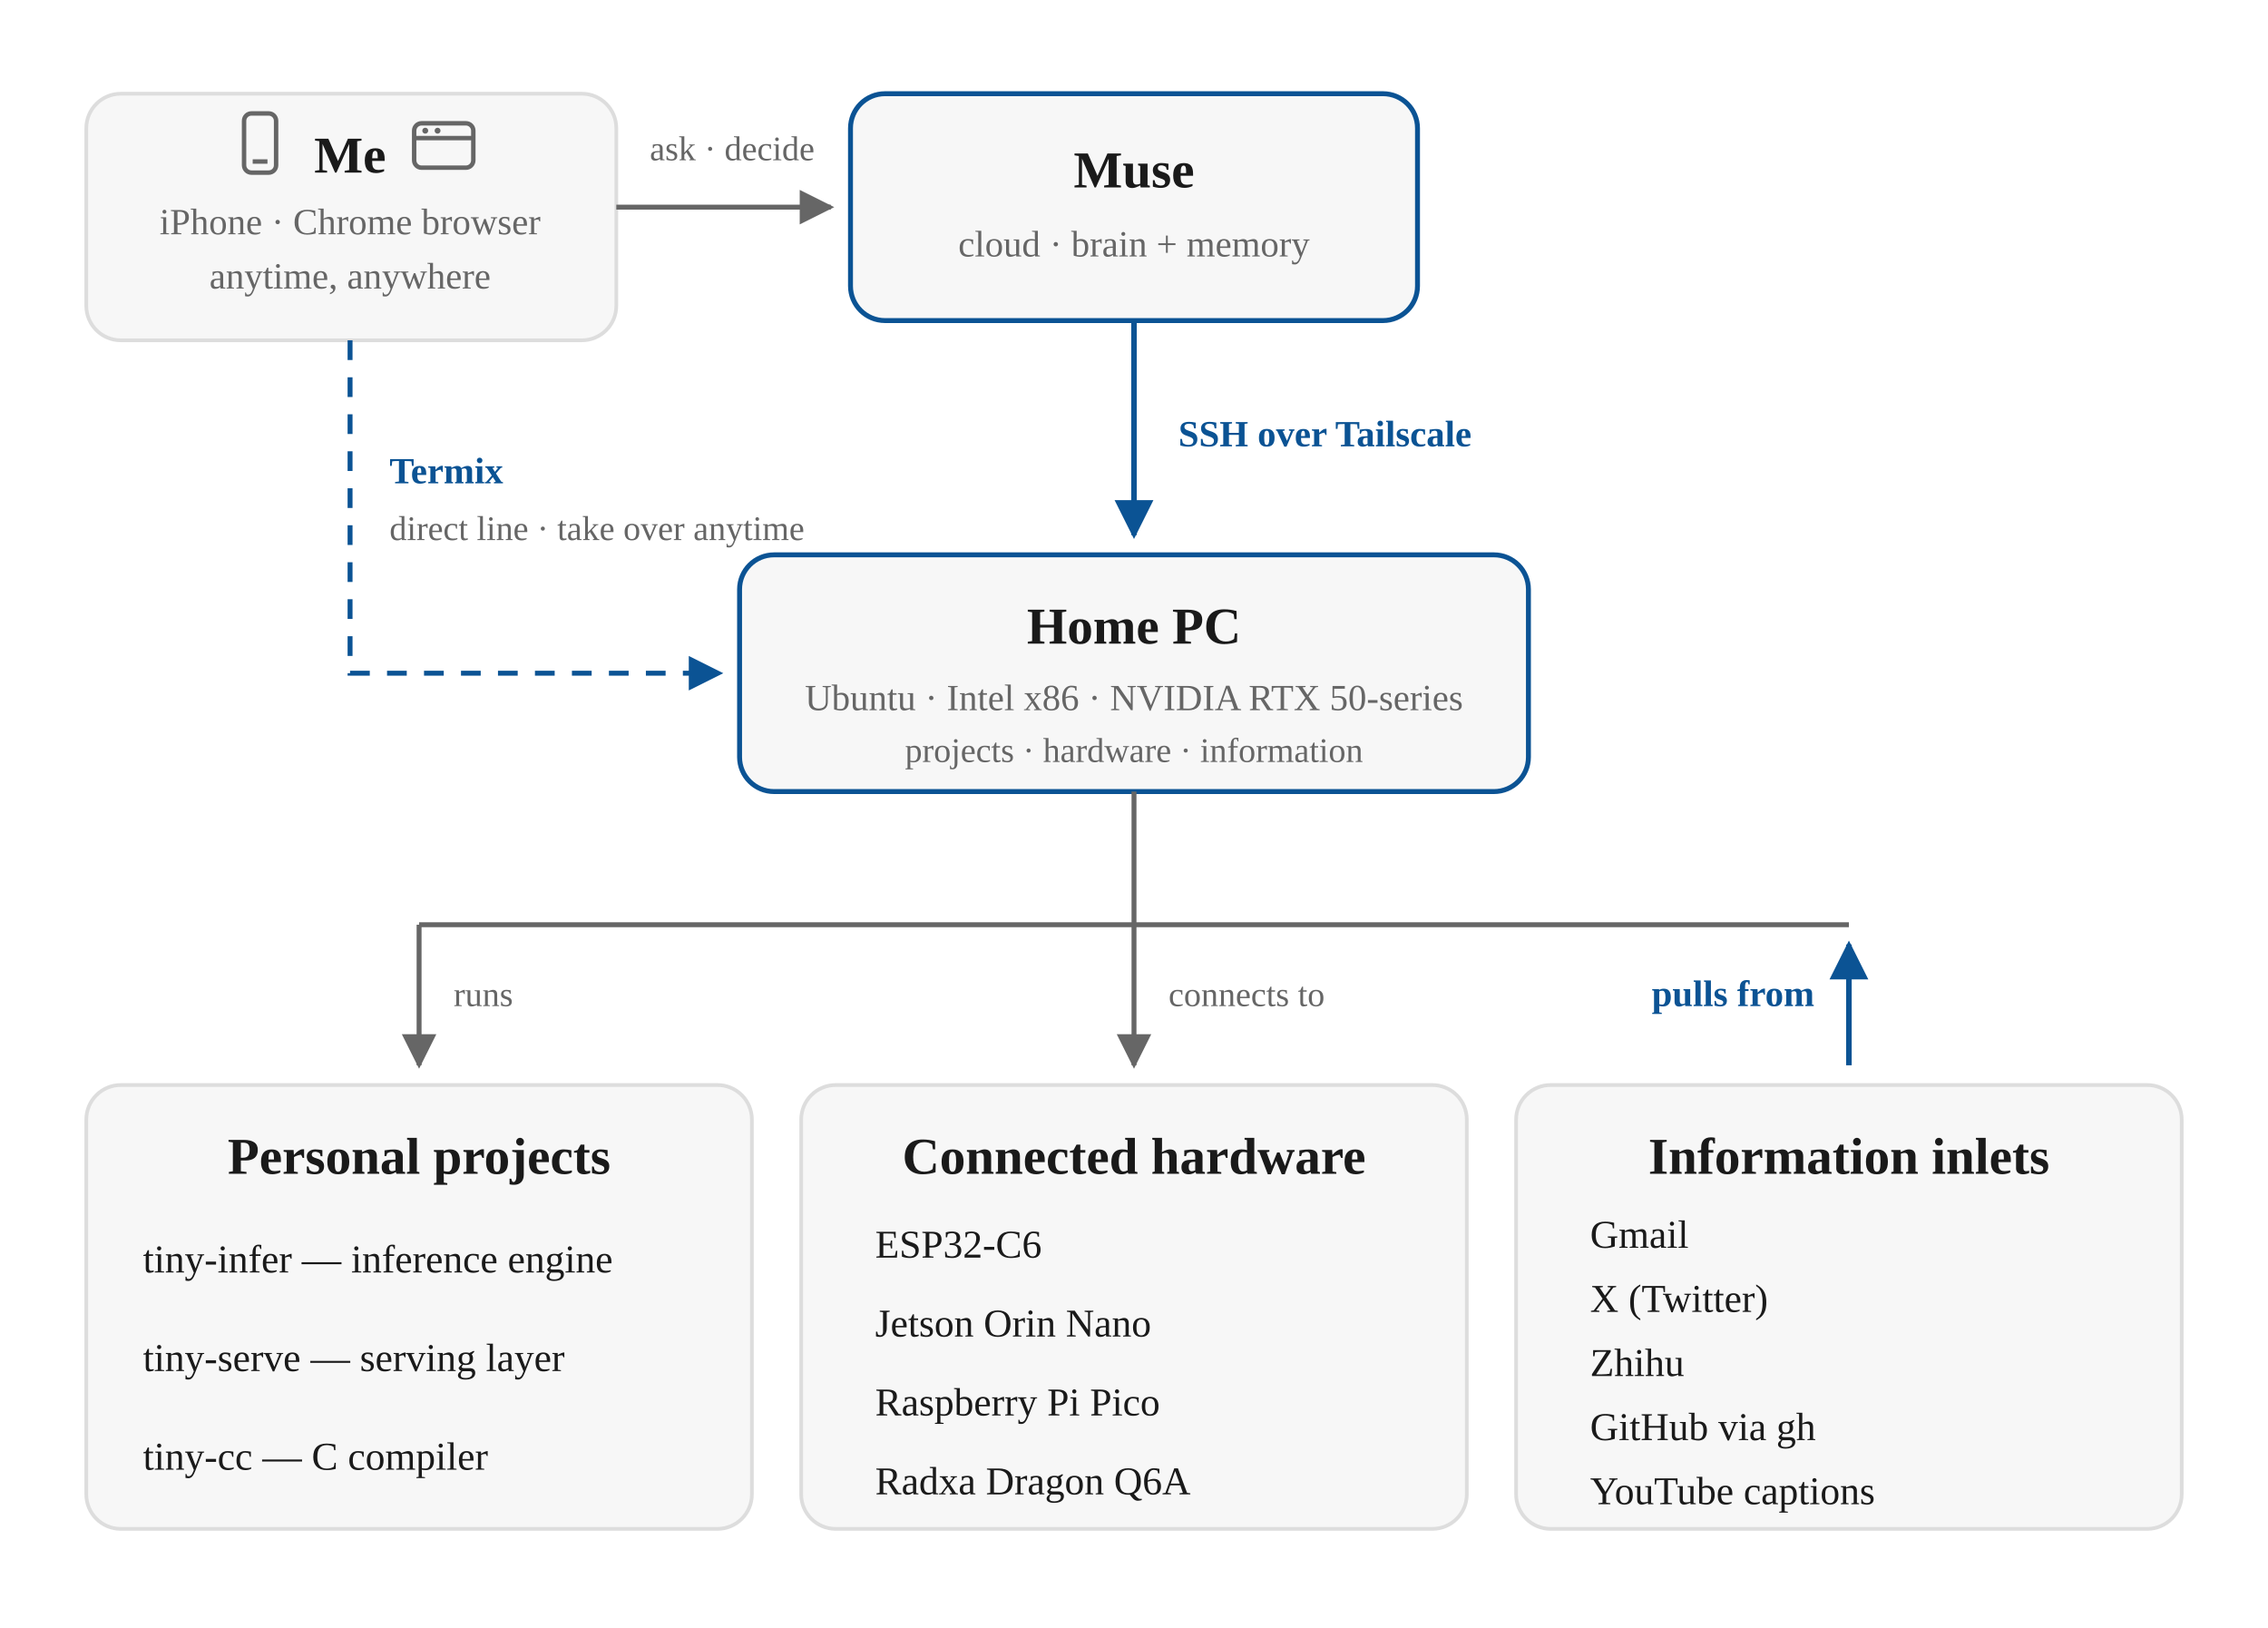
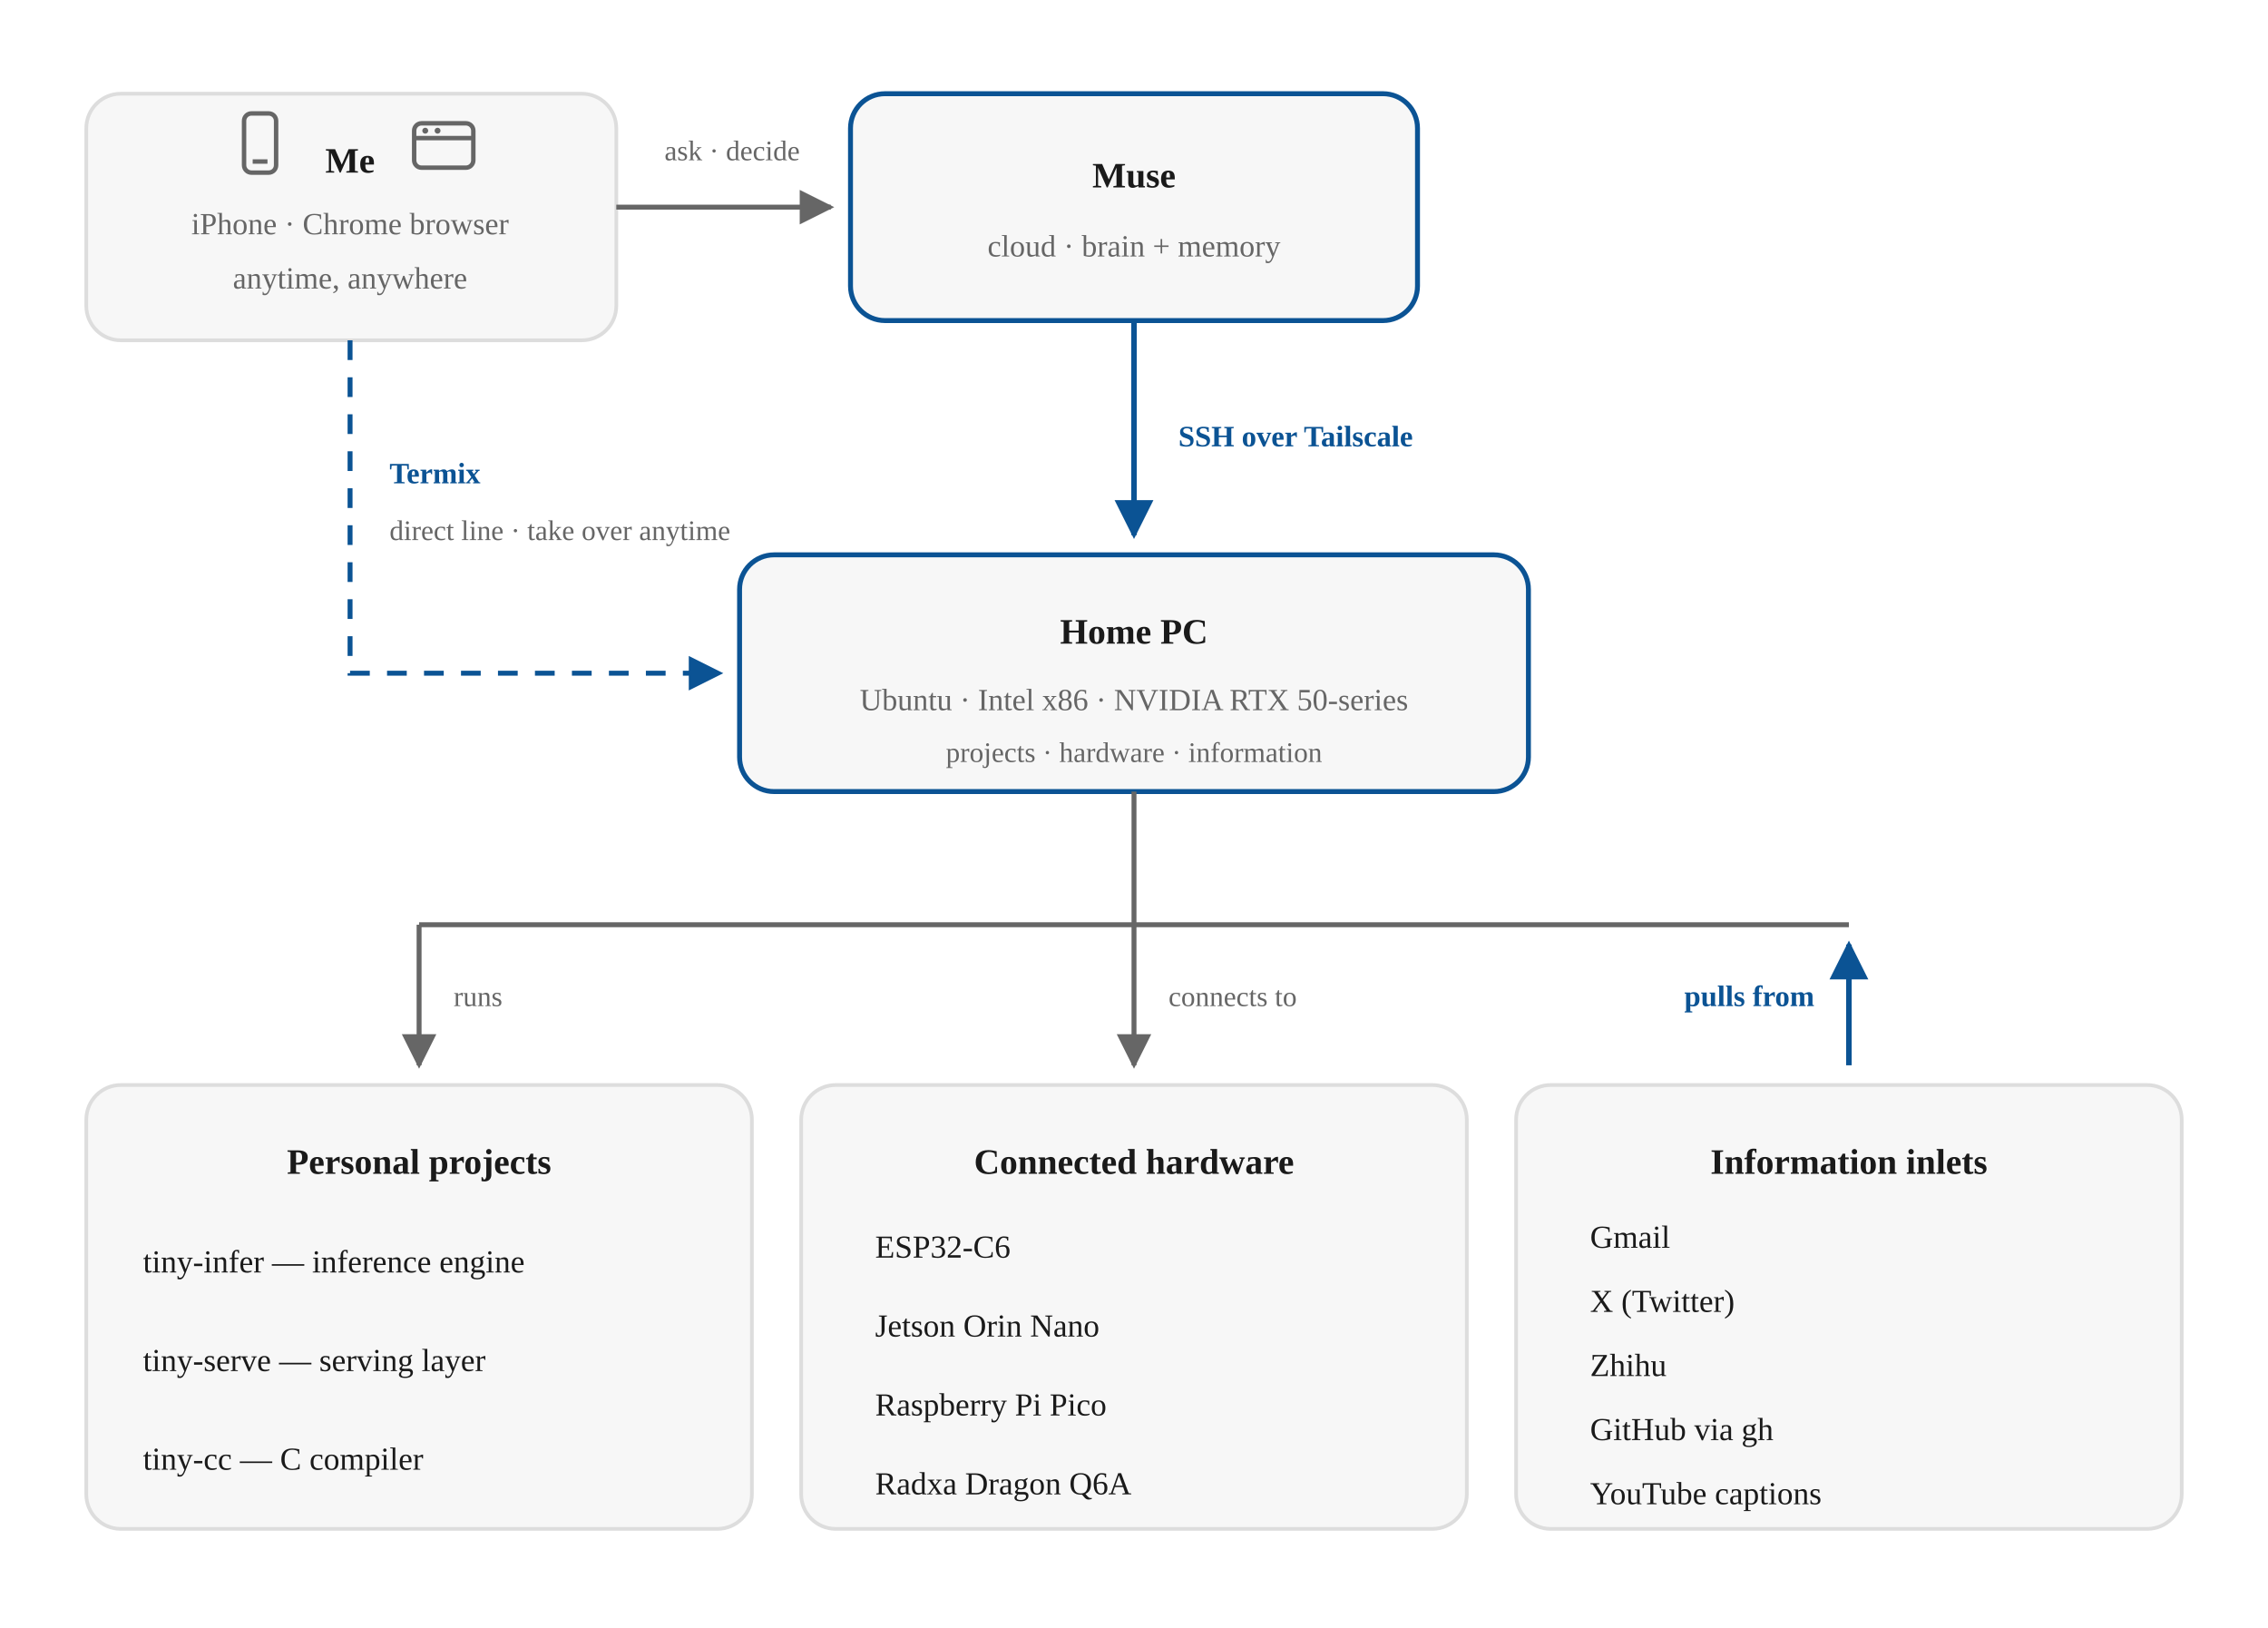
<svg xmlns="http://www.w3.org/2000/svg" viewBox="0 0 920 660" role="img" aria-labelledby="setup-title setup-desc">
  <defs>
    <marker id="setup-arrow" viewBox="0 0 10 10" refX="9" refY="5" markerWidth="7" markerHeight="7" orient="auto-start-reverse">
      <path d="M 0 0 L 10 5 L 0 10 z" fill="var(--muted, #666)" />
    </marker>
    <marker id="setup-arrow-accent" viewBox="0 0 10 10" refX="9" refY="5" markerWidth="7" markerHeight="7" orient="auto-start-reverse">
      <path d="M 0 0 L 10 5 L 0 10 z" fill="var(--accent, #0b5394)" />
    </marker>
  </defs>
  <style>
    .sd-node { fill: var(--code-bg, #f7f7f7); stroke: var(--line, #ddd); stroke-width: 1.5; }
    .sd-node-main { fill: var(--code-bg, #f7f7f7); stroke: var(--accent, #0b5394); stroke-width: 2; }
-     .sd-title { fill: var(--fg, #1a1a1a); font-family: inherit; font-size: 21px; font-weight: 700; }
-     .sd-subtitle { fill: var(--muted, #666); font-family: inherit; font-size: 15px; }
-     .sd-item { fill: var(--fg, #1a1a1a); font-family: inherit; font-size: 16px; }
-     .sd-label { fill: var(--muted, #666); font-family: inherit; font-size: 14px; }
-     .sd-label-accent { fill: var(--accent, #0b5394); font-family: inherit; font-size: 15px; font-weight: 650; }
+     .sd-title { fill: var(--fg, #1a1a1a); font-family: inherit; font-size: 14.5px; font-weight: 700; }
+     .sd-subtitle { fill: var(--muted, #666); font-family: inherit; font-size: 12.5px; }
+     .sd-item { fill: var(--fg, #1a1a1a); font-family: inherit; font-size: 13px; }
+     .sd-label { fill: var(--muted, #666); font-family: inherit; font-size: 11.5px; }
+     .sd-label-accent { fill: var(--accent, #0b5394); font-family: inherit; font-size: 12px; font-weight: 650; }
    .sd-link { stroke: var(--muted, #666); stroke-width: 2; fill: none; }
    .sd-link-accent { stroke: var(--accent, #0b5394); stroke-width: 2.25; fill: none; }
    .sd-dashed { stroke: var(--accent, #0b5394); stroke-width: 2; stroke-dasharray: 8 7; fill: none; }
  </style>
  <rect class="sd-node" x="35" y="38" width="215" height="100" rx="14" />
  <g aria-hidden="true" stroke="var(--muted, #666)" fill="none" stroke-width="1.8">
    <rect x="99" y="46" width="13" height="24" rx="3" />
    <line x1="102.5" y1="65.5" x2="108.5" y2="65.5" />
    <rect x="168" y="50" width="24" height="18" rx="3" />
    <line x1="168" y1="56" x2="192" y2="56" />
    <circle cx="172.5" cy="53" r="1.2" fill="var(--muted, #666)" stroke="none" />
    <circle cx="177.5" cy="53" r="1.2" fill="var(--muted, #666)" stroke="none" />
  </g>
  <text class="sd-title" x="142" y="70" text-anchor="middle">Me</text>
  <text class="sd-subtitle" x="142" y="95" text-anchor="middle">iPhone · Chrome browser</text>
  <text class="sd-subtitle" x="142" y="117" text-anchor="middle">anytime, anywhere</text>
  <rect class="sd-node-main" x="345" y="38" width="230" height="92" rx="14" />
  <text class="sd-title" x="460" y="76" text-anchor="middle">Muse</text>
  <text class="sd-subtitle" x="460" y="104" text-anchor="middle">cloud · brain + memory</text>
  <path class="sd-link" d="M 250 84 H 337" marker-end="url(#setup-arrow)" />
  <text class="sd-label" x="297" y="65" text-anchor="middle">ask · decide</text>
  <path class="sd-link-accent" d="M 460 130 V 217" marker-end="url(#setup-arrow-accent)" />
  <text class="sd-label-accent" x="478" y="181">SSH over Tailscale</text>
  <path class="sd-dashed" d="M 142 138 V 273 H 292" marker-end="url(#setup-arrow-accent)" />
  <text class="sd-label-accent" x="158" y="196">Termix</text>
  <text class="sd-label" x="158" y="219">direct line · take over anytime</text>
  <rect class="sd-node-main" x="300" y="225" width="320" height="96" rx="14" />
  <text class="sd-title" x="460" y="261" text-anchor="middle">Home PC</text>
  <text class="sd-subtitle" x="460" y="288" text-anchor="middle">Ubuntu · Intel x86 · NVIDIA RTX 50-series</text>
  <text class="sd-label" x="460" y="309" text-anchor="middle">projects · hardware · information</text>
  <path class="sd-link" d="M 460 321 V 375" />
  <path class="sd-link" d="M 170 375 H 750" />
  <path class="sd-link" d="M 170 375 V 432" marker-end="url(#setup-arrow)" />
  <path class="sd-link" d="M 460 375 V 432" marker-end="url(#setup-arrow)" />
  <path class="sd-link-accent" d="M 750 432 V 383" marker-end="url(#setup-arrow-accent)" />
  <text class="sd-label" x="184" y="408">runs</text>
  <text class="sd-label" x="474" y="408">connects to</text>
  <text class="sd-label-accent" x="736" y="408" text-anchor="end">pulls from</text>
  <rect class="sd-node" x="35" y="440" width="270" height="180" rx="14" />
  <text class="sd-title" x="170" y="476" text-anchor="middle">Personal projects</text>
  <text class="sd-item" x="58" y="516">tiny-infer — inference engine</text>
  <text class="sd-item" x="58" y="556">tiny-serve — serving layer</text>
  <text class="sd-item" x="58" y="596">tiny-cc — C compiler</text>
  <rect class="sd-node" x="325" y="440" width="270" height="180" rx="14" />
  <text class="sd-title" x="460" y="476" text-anchor="middle">Connected hardware</text>
  <text class="sd-item" x="355" y="510">ESP32-C6</text>
  <text class="sd-item" x="355" y="542">Jetson Orin Nano</text>
  <text class="sd-item" x="355" y="574">Raspberry Pi Pico</text>
  <text class="sd-item" x="355" y="606">Radxa Dragon Q6A</text>
  <rect class="sd-node" x="615" y="440" width="270" height="180" rx="14" />
  <text class="sd-title" x="750" y="476" text-anchor="middle">Information inlets</text>
  <text class="sd-item" x="645" y="506">Gmail</text>
  <text class="sd-item" x="645" y="532">X (Twitter)</text>
  <text class="sd-item" x="645" y="558">Zhihu</text>
  <text class="sd-item" x="645" y="584">GitHub via gh</text>
  <text class="sd-item" x="645" y="610">YouTube captions</text>
</svg>
